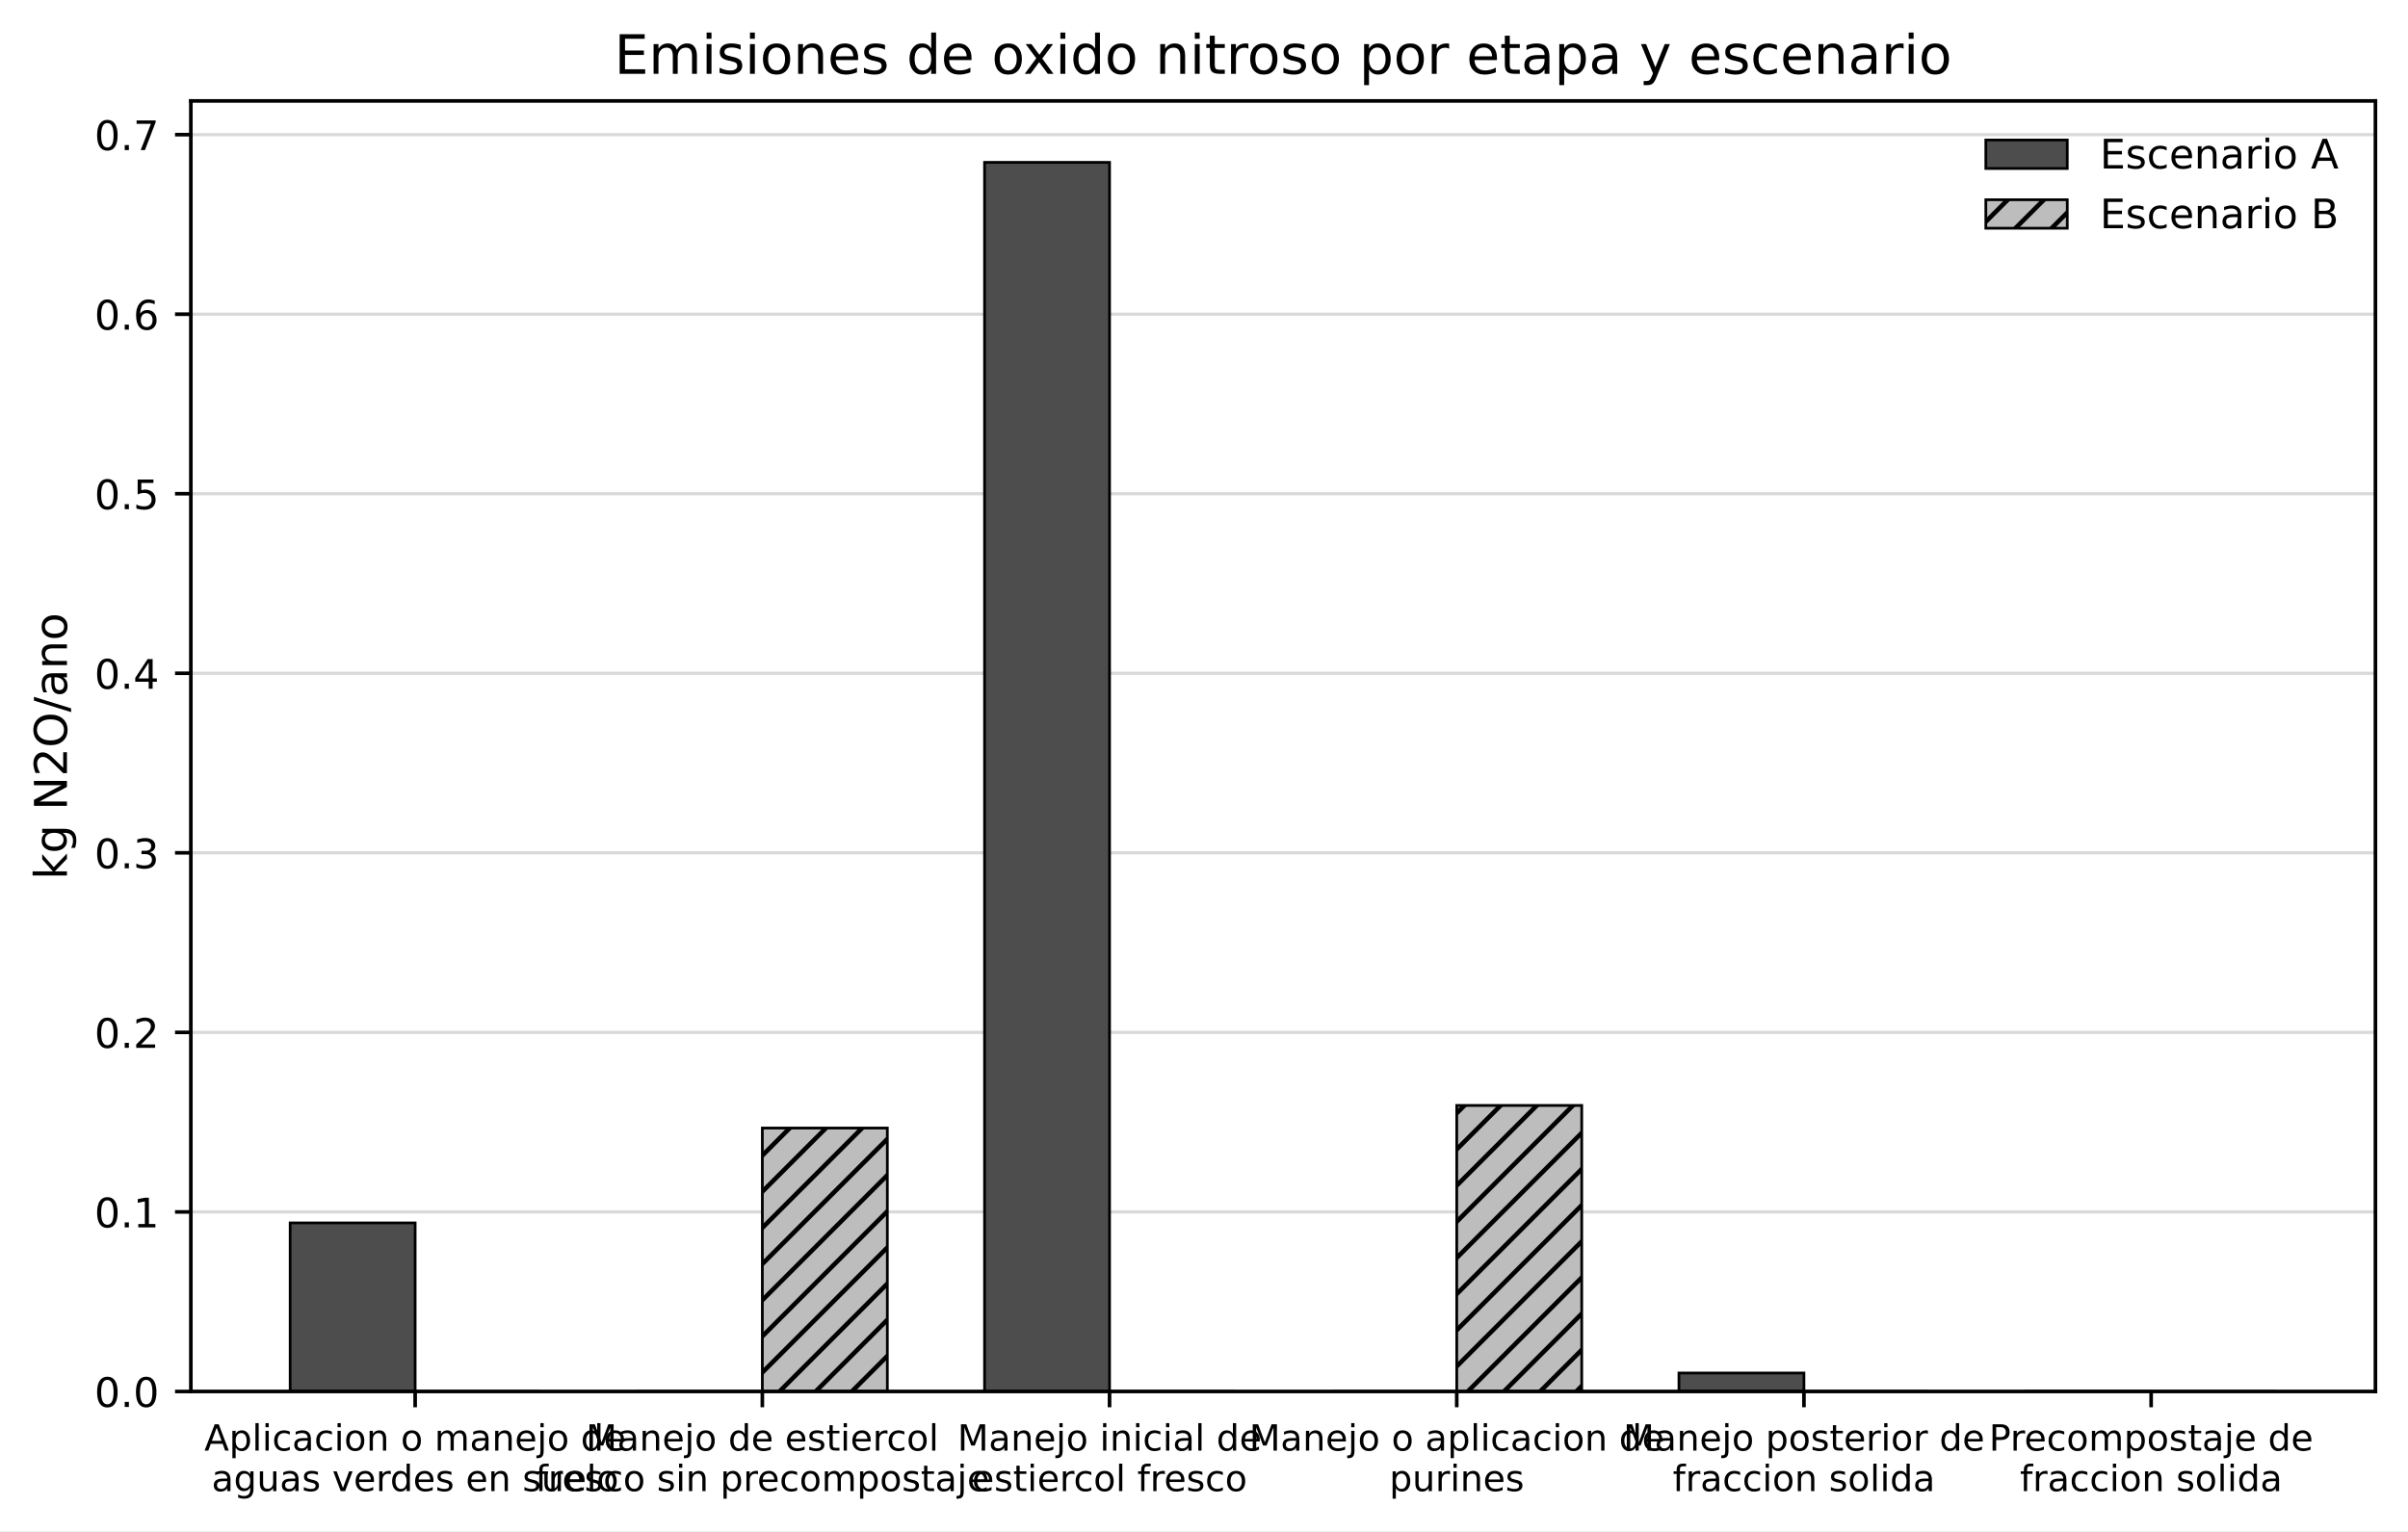
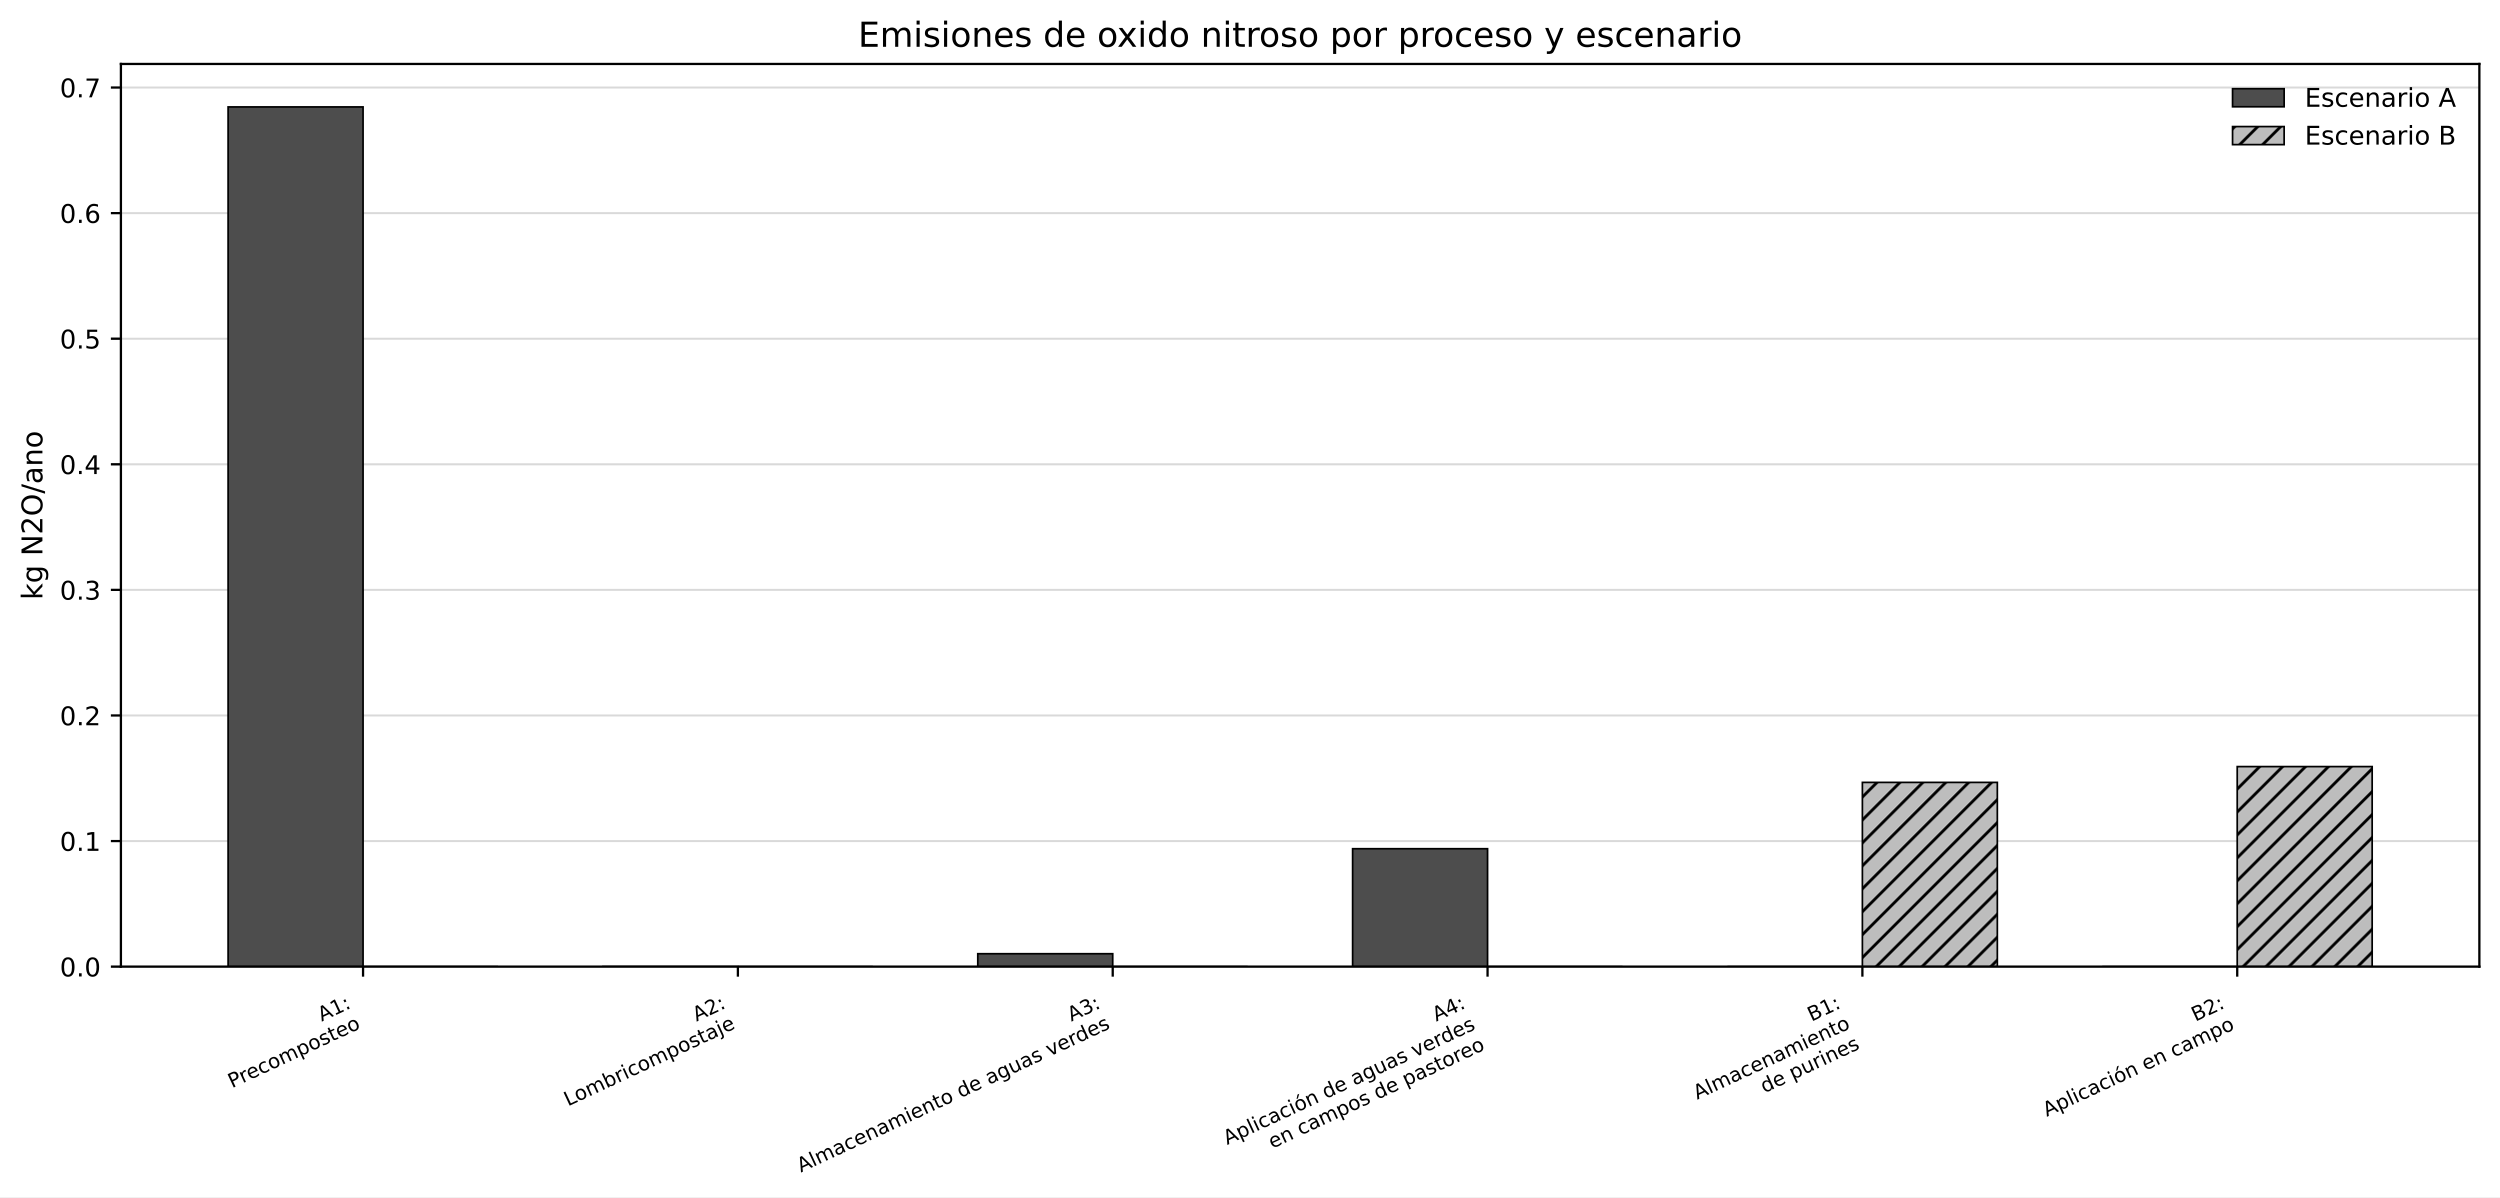
- <svg xmlns="http://www.w3.org/2000/svg" xmlns:xlink="http://www.w3.org/1999/xlink" width="532.311pt" height="338.587pt" viewBox="0 0 532.311 338.587" version="1.1">
+ <svg xmlns="http://www.w3.org/2000/svg" xmlns:xlink="http://www.w3.org/1999/xlink" width="872.358pt" height="417.703pt" viewBox="0 0 872.358 417.703" version="1.1">
  <defs>
    <style type="text/css">*{stroke-linejoin: round; stroke-linecap: butt}</style>
  </defs>
  <g id="figure_1">
    <g id="patch_1">
-       <path d="M 0 338.587  L 532.311 338.587  L 532.311 0  L 0 0  z " style="fill: #ffffff" />
+       <path d="M 0 417.703  L 872.358 417.703  L 872.358 0  L 0 0  z " style="fill: #ffffff" />
    </g>
    <g id="axes_1">
      <g id="patch_2">
-         <path d="M 42.191 307.686  L 525.111 307.686  L 525.111 22.318  L 42.191 22.318  z " style="fill: #ffffff" />
+         <path d="M 42.191 337.302  L 865.158 337.302  L 865.158 22.318  L 42.191 22.318  z " style="fill: #ffffff" />
      </g>
      <g id="matplotlib.axis_1">
        <g id="xtick_1">
          <g id="line2d_1">
            <defs>
-               <path id="ma6f826e7de" d="M 0 0  L 0 3.5  " style="stroke: #000000; stroke-width: 0.8" />
+               <path id="mb164ecc894" d="M 0 0  L 0 3.5  " style="stroke: #000000; stroke-width: 0.8" />
            </defs>
            <g>
-               <use xlink:href="#ma6f826e7de" x="91.772" y="307.686" style="stroke: #000000; stroke-width: 0.8" />
+               <use xlink:href="#mb164ecc894" x="126.685" y="337.302" style="stroke: #000000; stroke-width: 0.8" />
            </g>
          </g>
          <g id="text_1">
-             <text style="font-size: 8px; font-family: 'DejaVu Sans'" transform="translate(45.16611 320.7649)">Aplicacion o manejo de</text>
-             <text style="font-size: 8px; font-family: 'DejaVu Sans'" transform="translate(46.77549 329.7231)">aguas verdes en suelo</text>
+             <text style="font-size: 7px; font-family: 'DejaVu Sans'" transform="translate(112.2436 356.5248) rotate(-25)">A1:</text>
+             <text style="font-size: 7px; font-family: 'DejaVu Sans'" transform="translate(80.94993 379.7661) rotate(-25)">Precomposteo</text>
          </g>
        </g>
        <g id="xtick_2">
          <g id="line2d_2">
            <g>
-               <use xlink:href="#ma6f826e7de" x="168.524" y="307.686" style="stroke: #000000; stroke-width: 0.8" />
+               <use xlink:href="#mb164ecc894" x="257.481" y="337.302" style="stroke: #000000; stroke-width: 0.8" />
            </g>
          </g>
          <g id="text_2">
-             <text style="font-size: 8px; font-family: 'DejaVu Sans'" transform="translate(129.525 320.7649)">Manejo de estiercol</text>
-             <text style="font-size: 8px; font-family: 'DejaVu Sans'" transform="translate(118.3363 329.7231)">fresco sin precompostaje</text>
+             <text style="font-size: 7px; font-family: 'DejaVu Sans'" transform="translate(243.0394 356.5248) rotate(-25)">A2:</text>
+             <text style="font-size: 7px; font-family: 'DejaVu Sans'" transform="translate(198.1771 386.0932) rotate(-25)">Lombricompostaje</text>
          </g>
        </g>
        <g id="xtick_3">
          <g id="line2d_3">
            <g>
-               <use xlink:href="#ma6f826e7de" x="245.275" y="307.686" style="stroke: #000000; stroke-width: 0.8" />
+               <use xlink:href="#mb164ecc894" x="388.277" y="337.302" style="stroke: #000000; stroke-width: 0.8" />
            </g>
          </g>
          <g id="text_3">
-             <text style="font-size: 8px; font-family: 'DejaVu Sans'" transform="translate(211.644 320.7649)">Manejo inicial de</text>
-             <text style="font-size: 8px; font-family: 'DejaVu Sans'" transform="translate(214.8515 329.7231)">estiercol fresco</text>
+             <text style="font-size: 7px; font-family: 'DejaVu Sans'" transform="translate(373.8351 356.5248) rotate(-25)">A3:</text>
+             <text style="font-size: 7px; font-family: 'DejaVu Sans'" transform="translate(279.4558 409.1834) rotate(-25)">Almacenamiento de aguas verdes</text>
          </g>
        </g>
        <g id="xtick_4">
          <g id="line2d_4">
            <g>
-               <use xlink:href="#ma6f826e7de" x="322.027" y="307.686" style="stroke: #000000; stroke-width: 0.8" />
+               <use xlink:href="#mb164ecc894" x="519.072" y="337.302" style="stroke: #000000; stroke-width: 0.8" />
            </g>
          </g>
          <g id="text_4">
-             <text style="font-size: 8px; font-family: 'DejaVu Sans'" transform="translate(276.1504 320.7649)">Manejo o aplicacion de</text>
-             <text style="font-size: 8px; font-family: 'DejaVu Sans'" transform="translate(307.1167 329.7231)">purines</text>
+             <text style="font-size: 7px; font-family: 'DejaVu Sans'" transform="translate(501.1762 356.5248) rotate(-25)">A4:</text>
+             <text style="font-size: 7px; font-family: 'DejaVu Sans'" transform="translate(428.2225 399.5632) rotate(-25)">Aplicación de aguas verdes</text>
+             <text style="font-size: 7px; font-family: 'DejaVu Sans'" transform="translate(443.9429 400.8814) rotate(-25)">en campos de pastoreo</text>
          </g>
        </g>
        <g id="xtick_5">
          <g id="line2d_5">
            <g>
-               <use xlink:href="#ma6f826e7de" x="398.778" y="307.686" style="stroke: #000000; stroke-width: 0.8" />
+               <use xlink:href="#mb164ecc894" x="649.868" y="337.302" style="stroke: #000000; stroke-width: 0.8" />
            </g>
          </g>
          <g id="text_5">
-             <text style="font-size: 8px; font-family: 'DejaVu Sans'" transform="translate(358.83 320.7649)">Manejo posterior de</text>
-             <text style="font-size: 8px; font-family: 'DejaVu Sans'" transform="translate(369.7662 329.7231)">fraccion solida</text>
+             <text style="font-size: 7px; font-family: 'DejaVu Sans'" transform="translate(632.1011 356.5308) rotate(-25)">B1:</text>
+             <text style="font-size: 7px; font-family: 'DejaVu Sans'" transform="translate(592.2349 383.7695) rotate(-25)">Almacenamiento</text>
+             <text style="font-size: 7px; font-family: 'DejaVu Sans'" transform="translate(615.6575 381.4961) rotate(-25)">de purines</text>
          </g>
        </g>
        <g id="xtick_6">
          <g id="line2d_6">
            <g>
-               <use xlink:href="#ma6f826e7de" x="475.53" y="307.686" style="stroke: #000000; stroke-width: 0.8" />
+               <use xlink:href="#mb164ecc894" x="780.664" y="337.302" style="stroke: #000000; stroke-width: 0.8" />
            </g>
          </g>
          <g id="text_6">
-             <text style="font-size: 8px; font-family: 'DejaVu Sans'" transform="translate(439.6945 320.7649)">Precompostaje de</text>
-             <text style="font-size: 8px; font-family: 'DejaVu Sans'" transform="translate(446.5176 329.7231)">fraccion solida</text>
+             <text style="font-size: 7px; font-family: 'DejaVu Sans'" transform="translate(766.0675 356.5308) rotate(-25)">B2:</text>
+             <text style="font-size: 7px; font-family: 'DejaVu Sans'" transform="translate(714.2051 389.7341) rotate(-25)">Aplicación en campo</text>
          </g>
        </g>
      </g>
      <g id="matplotlib.axis_2">
        <g id="ytick_1">
          <g id="line2d_7">
-             <path d="M 42.191 307.686  L 525.111 307.686  " clip-path="url(#p3d62b88ea1)" style="fill: none; stroke: #d9d9d9; stroke-width: 0.7; stroke-linecap: square" />
+             <path d="M 42.191 337.302  L 865.158 337.302  " clip-path="url(#p6dd79eacbb)" style="fill: none; stroke: #d9d9d9; stroke-width: 0.7; stroke-linecap: square" />
          </g>
          <g id="line2d_8">
            <defs>
-               <path id="m9cdbcc6876" d="M 0 0  L -3.5 0  " style="stroke: #000000; stroke-width: 0.8" />
+               <path id="m296bd3da40" d="M 0 0  L -3.5 0  " style="stroke: #000000; stroke-width: 0.8" />
            </defs>
            <g>
-               <use xlink:href="#m9cdbcc6876" x="42.191" y="307.686" style="stroke: #000000; stroke-width: 0.8" />
+               <use xlink:href="#m296bd3da40" x="42.191" y="337.302" style="stroke: #000000; stroke-width: 0.8" />
            </g>
          </g>
          <g id="text_7">
-             <text style="font-size: 9px; font-family: 'DejaVu Sans'; text-anchor: end" x="35.191" y="311.105" transform="rotate(-0 35.19094 311.1054)">0.0</text>
+             <text style="font-size: 9px; font-family: 'DejaVu Sans'; text-anchor: end" x="35.191" y="340.721" transform="rotate(-0 35.19094 340.721)">0.0</text>
          </g>
        </g>
        <g id="ytick_2">
          <g id="line2d_9">
-             <path d="M 42.191 267.984  L 525.111 267.984  " clip-path="url(#p3d62b88ea1)" style="fill: none; stroke: #d9d9d9; stroke-width: 0.7; stroke-linecap: square" />
+             <path d="M 42.191 293.48  L 865.158 293.48  " clip-path="url(#p6dd79eacbb)" style="fill: none; stroke: #d9d9d9; stroke-width: 0.7; stroke-linecap: square" />
          </g>
          <g id="line2d_10">
            <g>
-               <use xlink:href="#m9cdbcc6876" x="42.191" y="267.984" style="stroke: #000000; stroke-width: 0.8" />
+               <use xlink:href="#m296bd3da40" x="42.191" y="293.48" style="stroke: #000000; stroke-width: 0.8" />
            </g>
          </g>
          <g id="text_8">
-             <text style="font-size: 9px; font-family: 'DejaVu Sans'; text-anchor: end" x="35.191" y="271.404" transform="rotate(-0 35.19094 271.4036)">0.1</text>
+             <text style="font-size: 9px; font-family: 'DejaVu Sans'; text-anchor: end" x="35.191" y="296.899" transform="rotate(-0 35.19094 296.8989)">0.1</text>
          </g>
        </g>
        <g id="ytick_3">
          <g id="line2d_11">
-             <path d="M 42.191 228.282  L 525.111 228.282  " clip-path="url(#p3d62b88ea1)" style="fill: none; stroke: #d9d9d9; stroke-width: 0.7; stroke-linecap: square" />
+             <path d="M 42.191 249.657  L 865.158 249.657  " clip-path="url(#p6dd79eacbb)" style="fill: none; stroke: #d9d9d9; stroke-width: 0.7; stroke-linecap: square" />
          </g>
          <g id="line2d_12">
            <g>
-               <use xlink:href="#m9cdbcc6876" x="42.191" y="228.282" style="stroke: #000000; stroke-width: 0.8" />
+               <use xlink:href="#m296bd3da40" x="42.191" y="249.657" style="stroke: #000000; stroke-width: 0.8" />
            </g>
          </g>
          <g id="text_9">
-             <text style="font-size: 9px; font-family: 'DejaVu Sans'; text-anchor: end" x="35.191" y="231.702" transform="rotate(-0 35.19094 231.7017)">0.2</text>
+             <text style="font-size: 9px; font-family: 'DejaVu Sans'; text-anchor: end" x="35.191" y="253.077" transform="rotate(-0 35.19094 253.0768)">0.2</text>
          </g>
        </g>
        <g id="ytick_4">
          <g id="line2d_13">
-             <path d="M 42.191 188.581  L 525.111 188.581  " clip-path="url(#p3d62b88ea1)" style="fill: none; stroke: #d9d9d9; stroke-width: 0.7; stroke-linecap: square" />
+             <path d="M 42.191 205.835  L 865.158 205.835  " clip-path="url(#p6dd79eacbb)" style="fill: none; stroke: #d9d9d9; stroke-width: 0.7; stroke-linecap: square" />
          </g>
          <g id="line2d_14">
            <g>
-               <use xlink:href="#m9cdbcc6876" x="42.191" y="188.581" style="stroke: #000000; stroke-width: 0.8" />
+               <use xlink:href="#m296bd3da40" x="42.191" y="205.835" style="stroke: #000000; stroke-width: 0.8" />
            </g>
          </g>
          <g id="text_10">
-             <text style="font-size: 9px; font-family: 'DejaVu Sans'; text-anchor: end" x="35.191" y="192" transform="rotate(-0 35.19094 191.9999)">0.3</text>
+             <text style="font-size: 9px; font-family: 'DejaVu Sans'; text-anchor: end" x="35.191" y="209.255" transform="rotate(-0 35.19094 209.2546)">0.3</text>
          </g>
        </g>
        <g id="ytick_5">
          <g id="line2d_15">
-             <path d="M 42.191 148.879  L 525.111 148.879  " clip-path="url(#p3d62b88ea1)" style="fill: none; stroke: #d9d9d9; stroke-width: 0.7; stroke-linecap: square" />
+             <path d="M 42.191 162.013  L 865.158 162.013  " clip-path="url(#p6dd79eacbb)" style="fill: none; stroke: #d9d9d9; stroke-width: 0.7; stroke-linecap: square" />
          </g>
          <g id="line2d_16">
            <g>
-               <use xlink:href="#m9cdbcc6876" x="42.191" y="148.879" style="stroke: #000000; stroke-width: 0.8" />
+               <use xlink:href="#m296bd3da40" x="42.191" y="162.013" style="stroke: #000000; stroke-width: 0.8" />
            </g>
          </g>
          <g id="text_11">
-             <text style="font-size: 9px; font-family: 'DejaVu Sans'; text-anchor: end" x="35.191" y="152.298" transform="rotate(-0 35.19094 152.298)">0.4</text>
+             <text style="font-size: 9px; font-family: 'DejaVu Sans'; text-anchor: end" x="35.191" y="165.433" transform="rotate(-0 35.19094 165.4325)">0.4</text>
          </g>
        </g>
        <g id="ytick_6">
          <g id="line2d_17">
-             <path d="M 42.191 109.177  L 525.111 109.177  " clip-path="url(#p3d62b88ea1)" style="fill: none; stroke: #d9d9d9; stroke-width: 0.7; stroke-linecap: square" />
+             <path d="M 42.191 118.191  L 865.158 118.191  " clip-path="url(#p6dd79eacbb)" style="fill: none; stroke: #d9d9d9; stroke-width: 0.7; stroke-linecap: square" />
          </g>
          <g id="line2d_18">
            <g>
-               <use xlink:href="#m9cdbcc6876" x="42.191" y="109.177" style="stroke: #000000; stroke-width: 0.8" />
+               <use xlink:href="#m296bd3da40" x="42.191" y="118.191" style="stroke: #000000; stroke-width: 0.8" />
            </g>
          </g>
          <g id="text_12">
-             <text style="font-size: 9px; font-family: 'DejaVu Sans'; text-anchor: end" x="35.191" y="112.596" transform="rotate(-0 35.19094 112.5962)">0.5</text>
+             <text style="font-size: 9px; font-family: 'DejaVu Sans'; text-anchor: end" x="35.191" y="121.61" transform="rotate(-0 35.19094 121.6104)">0.5</text>
          </g>
        </g>
        <g id="ytick_7">
          <g id="line2d_19">
-             <path d="M 42.191 69.475  L 525.111 69.475  " clip-path="url(#p3d62b88ea1)" style="fill: none; stroke: #d9d9d9; stroke-width: 0.7; stroke-linecap: square" />
+             <path d="M 42.191 74.369  L 865.158 74.369  " clip-path="url(#p6dd79eacbb)" style="fill: none; stroke: #d9d9d9; stroke-width: 0.7; stroke-linecap: square" />
          </g>
          <g id="line2d_20">
            <g>
-               <use xlink:href="#m9cdbcc6876" x="42.191" y="69.475" style="stroke: #000000; stroke-width: 0.8" />
+               <use xlink:href="#m296bd3da40" x="42.191" y="74.369" style="stroke: #000000; stroke-width: 0.8" />
            </g>
          </g>
          <g id="text_13">
-             <text style="font-size: 9px; font-family: 'DejaVu Sans'; text-anchor: end" x="35.191" y="72.894" transform="rotate(-0 35.19094 72.89433)">0.6</text>
+             <text style="font-size: 9px; font-family: 'DejaVu Sans'; text-anchor: end" x="35.191" y="77.788" transform="rotate(-0 35.19094 77.78829)">0.6</text>
          </g>
        </g>
        <g id="ytick_8">
          <g id="line2d_21">
-             <path d="M 42.191 29.773  L 525.111 29.773  " clip-path="url(#p3d62b88ea1)" style="fill: none; stroke: #d9d9d9; stroke-width: 0.7; stroke-linecap: square" />
+             <path d="M 42.191 30.547  L 865.158 30.547  " clip-path="url(#p6dd79eacbb)" style="fill: none; stroke: #d9d9d9; stroke-width: 0.7; stroke-linecap: square" />
          </g>
          <g id="line2d_22">
            <g>
-               <use xlink:href="#m9cdbcc6876" x="42.191" y="29.773" style="stroke: #000000; stroke-width: 0.8" />
+               <use xlink:href="#m296bd3da40" x="42.191" y="30.547" style="stroke: #000000; stroke-width: 0.8" />
            </g>
          </g>
          <g id="text_14">
-             <text style="font-size: 9px; font-family: 'DejaVu Sans'; text-anchor: end" x="35.191" y="33.192" transform="rotate(-0 35.19094 33.19248)">0.7</text>
+             <text style="font-size: 9px; font-family: 'DejaVu Sans'; text-anchor: end" x="35.191" y="33.966" transform="rotate(-0 35.19094 33.96617)">0.7</text>
          </g>
        </g>
        <g id="text_15">
-           <text style="font-size: 10px; font-family: 'DejaVu Sans'; text-anchor: middle" x="14.798" y="165.002" transform="rotate(-90 14.79844 165.0021)">kg N2O/ano</text>
+           <text style="font-size: 10px; font-family: 'DejaVu Sans'; text-anchor: middle" x="14.798" y="179.81" transform="rotate(-90 14.79844 179.8099)">kg N2O/ano</text>
        </g>
      </g>
      <g id="patch_3">
-         <path d="M 64.142 307.686  L 91.772 307.686  L 91.772 270.417  L 64.142 270.417  z " clip-path="url(#p3d62b88ea1)" style="fill: #4d4d4d; stroke: #000000; stroke-width: 0.6; stroke-linejoin: miter" />
+         <path d="M 79.599 337.302  L 126.685 337.302  L 126.685 37.317  L 79.599 37.317  z " clip-path="url(#p6dd79eacbb)" style="fill: #4d4d4d; stroke: #000000; stroke-width: 0.6; stroke-linejoin: miter" />
      </g>
      <g id="patch_4">
-         <path d="M 140.893 307.686  L 168.524 307.686  L 168.524 307.686  L 140.893 307.686  z " clip-path="url(#p3d62b88ea1)" style="fill: #4d4d4d; stroke: #000000; stroke-width: 0.6; stroke-linejoin: miter" />
+         <path d="M 210.394 337.302  L 257.481 337.302  L 257.481 337.296  L 210.394 337.296  z " clip-path="url(#p6dd79eacbb)" style="fill: #4d4d4d; stroke: #000000; stroke-width: 0.6; stroke-linejoin: miter" />
      </g>
      <g id="patch_5">
-         <path d="M 217.645 307.686  L 245.275 307.686  L 245.275 35.907  L 217.645 35.907  z " clip-path="url(#p3d62b88ea1)" style="fill: #4d4d4d; stroke: #000000; stroke-width: 0.6; stroke-linejoin: miter" />
+         <path d="M 341.19 337.302  L 388.277 337.302  L 388.277 332.801  L 341.19 332.801  z " clip-path="url(#p6dd79eacbb)" style="fill: #4d4d4d; stroke: #000000; stroke-width: 0.6; stroke-linejoin: miter" />
      </g>
      <g id="patch_6">
-         <path d="M 294.396 307.686  L 322.027 307.686  L 322.027 307.686  L 294.396 307.686  z " clip-path="url(#p3d62b88ea1)" style="fill: #4d4d4d; stroke: #000000; stroke-width: 0.6; stroke-linejoin: miter" />
+         <path d="M 471.986 337.302  L 519.072 337.302  L 519.072 296.165  L 471.986 296.165  z " clip-path="url(#p6dd79eacbb)" style="fill: #4d4d4d; stroke: #000000; stroke-width: 0.6; stroke-linejoin: miter" />
      </g>
      <g id="patch_7">
-         <path d="M 371.148 307.686  L 398.778 307.686  L 398.778 303.609  L 371.148 303.609  z " clip-path="url(#p3d62b88ea1)" style="fill: #4d4d4d; stroke: #000000; stroke-width: 0.6; stroke-linejoin: miter" />
+         <path d="M 602.782 337.302  L 649.868 337.302  L 649.868 337.302  L 602.782 337.302  z " clip-path="url(#p6dd79eacbb)" style="fill: #4d4d4d; stroke: #000000; stroke-width: 0.6; stroke-linejoin: miter" />
      </g>
      <g id="patch_8">
-         <path d="M 447.899 307.686  L 475.53 307.686  L 475.53 307.681  L 447.899 307.681  z " clip-path="url(#p3d62b88ea1)" style="fill: #4d4d4d; stroke: #000000; stroke-width: 0.6; stroke-linejoin: miter" />
+         <path d="M 733.577 337.302  L 780.664 337.302  L 780.664 337.302  L 733.577 337.302  z " clip-path="url(#p6dd79eacbb)" style="fill: #4d4d4d; stroke: #000000; stroke-width: 0.6; stroke-linejoin: miter" />
      </g>
      <g id="patch_9">
-         <path d="M 91.772 307.686  L 119.403 307.686  L 119.403 307.686  L 91.772 307.686  z " clip-path="url(#p3d62b88ea1)" style="fill: url(#h10c57ee733); stroke: #000000; stroke-width: 0.6; stroke-linejoin: miter" />
+         <path d="M 126.685 337.302  L 173.771 337.302  L 173.771 337.302  L 126.685 337.302  z " clip-path="url(#p6dd79eacbb)" style="fill: url(#h379e5b1414); stroke: #000000; stroke-width: 0.6; stroke-linejoin: miter" />
      </g>
      <g id="patch_10">
-         <path d="M 168.524 307.686  L 196.154 307.686  L 196.154 249.441  L 168.524 249.441  z " clip-path="url(#p3d62b88ea1)" style="fill: url(#h10c57ee733); stroke: #000000; stroke-width: 0.6; stroke-linejoin: miter" />
+         <path d="M 257.481 337.302  L 304.567 337.302  L 304.567 337.302  L 257.481 337.302  z " clip-path="url(#p6dd79eacbb)" style="fill: url(#h379e5b1414); stroke: #000000; stroke-width: 0.6; stroke-linejoin: miter" />
      </g>
      <g id="patch_11">
-         <path d="M 245.275 307.686  L 272.906 307.686  L 272.906 307.686  L 245.275 307.686  z " clip-path="url(#p3d62b88ea1)" style="fill: url(#h10c57ee733); stroke: #000000; stroke-width: 0.6; stroke-linejoin: miter" />
+         <path d="M 388.277 337.302  L 435.363 337.302  L 435.363 337.302  L 388.277 337.302  z " clip-path="url(#p6dd79eacbb)" style="fill: url(#h379e5b1414); stroke: #000000; stroke-width: 0.6; stroke-linejoin: miter" />
      </g>
      <g id="patch_12">
-         <path d="M 322.027 307.686  L 349.657 307.686  L 349.657 244.445  L 322.027 244.445  z " clip-path="url(#p3d62b88ea1)" style="fill: url(#h10c57ee733); stroke: #000000; stroke-width: 0.6; stroke-linejoin: miter" />
+         <path d="M 519.072 337.302  L 566.159 337.302  L 566.159 337.302  L 519.072 337.302  z " clip-path="url(#p6dd79eacbb)" style="fill: url(#h379e5b1414); stroke: #000000; stroke-width: 0.6; stroke-linejoin: miter" />
      </g>
      <g id="patch_13">
-         <path d="M 398.778 307.686  L 426.409 307.686  L 426.409 307.686  L 398.778 307.686  z " clip-path="url(#p3d62b88ea1)" style="fill: url(#h10c57ee733); stroke: #000000; stroke-width: 0.6; stroke-linejoin: miter" />
+         <path d="M 649.868 337.302  L 696.954 337.302  L 696.954 273.012  L 649.868 273.012  z " clip-path="url(#p6dd79eacbb)" style="fill: url(#h379e5b1414); stroke: #000000; stroke-width: 0.6; stroke-linejoin: miter" />
      </g>
      <g id="patch_14">
-         <path d="M 475.53 307.686  L 503.16 307.686  L 503.16 307.686  L 475.53 307.686  z " clip-path="url(#p3d62b88ea1)" style="fill: url(#h10c57ee733); stroke: #000000; stroke-width: 0.6; stroke-linejoin: miter" />
+         <path d="M 780.664 337.302  L 827.75 337.302  L 827.75 267.498  L 780.664 267.498  z " clip-path="url(#p6dd79eacbb)" style="fill: url(#h379e5b1414); stroke: #000000; stroke-width: 0.6; stroke-linejoin: miter" />
      </g>
      <g id="patch_15">
-         <path d="M 42.191 307.686  L 42.191 22.318  " style="fill: none; stroke: #000000; stroke-width: 0.8; stroke-linejoin: miter; stroke-linecap: square" />
+         <path d="M 42.191 337.302  L 42.191 22.318  " style="fill: none; stroke: #000000; stroke-width: 0.8; stroke-linejoin: miter; stroke-linecap: square" />
      </g>
      <g id="patch_16">
-         <path d="M 525.111 307.686  L 525.111 22.318  " style="fill: none; stroke: #000000; stroke-width: 0.8; stroke-linejoin: miter; stroke-linecap: square" />
+         <path d="M 865.158 337.302  L 865.158 22.318  " style="fill: none; stroke: #000000; stroke-width: 0.8; stroke-linejoin: miter; stroke-linecap: square" />
      </g>
      <g id="patch_17">
-         <path d="M 42.191 307.686  L 525.111 307.686  " style="fill: none; stroke: #000000; stroke-width: 0.8; stroke-linejoin: miter; stroke-linecap: square" />
+         <path d="M 42.191 337.302  L 865.158 337.302  " style="fill: none; stroke: #000000; stroke-width: 0.8; stroke-linejoin: miter; stroke-linecap: square" />
      </g>
      <g id="patch_18">
-         <path d="M 42.191 22.318  L 525.111 22.318  " style="fill: none; stroke: #000000; stroke-width: 0.8; stroke-linejoin: miter; stroke-linecap: square" />
+         <path d="M 42.191 22.318  L 865.158 22.318  " style="fill: none; stroke: #000000; stroke-width: 0.8; stroke-linejoin: miter; stroke-linecap: square" />
      </g>
      <g id="text_16">
-         <text style="font-size: 12px; font-family: 'DejaVu Sans'; text-anchor: middle" x="283.651" y="16.318" transform="rotate(-0 283.6509 16.31812)">Emisiones de oxido nitroso por etapa y escenario</text>
+         <text style="font-size: 12px; font-family: 'DejaVu Sans'; text-anchor: middle" x="453.674" y="16.318" transform="rotate(-0 453.6744 16.31812)">Emisiones de oxido nitroso por proceso y escenario</text>
      </g>
      <g id="legend_1">
        <g id="patch_19">
-           <path d="M 438.988 37.257  L 456.988 37.257  L 456.988 30.957  L 438.988 30.957  z " style="fill: #4d4d4d; stroke: #000000; stroke-width: 0.6; stroke-linejoin: miter" />
+           <path d="M 779.035 37.257  L 797.035 37.257  L 797.035 30.957  L 779.035 30.957  z " style="fill: #4d4d4d; stroke: #000000; stroke-width: 0.6; stroke-linejoin: miter" />
        </g>
        <g id="text_17">
-           <text style="font-size: 9px; font-family: 'DejaVu Sans'; text-anchor: start" x="464.188" y="37.257" transform="rotate(-0 464.188 37.25672)">Escenario A</text>
+           <text style="font-size: 9px; font-family: 'DejaVu Sans'; text-anchor: start" x="804.235" y="37.257" transform="rotate(-0 804.2349 37.25672)">Escenario A</text>
        </g>
        <g id="patch_20">
-           <path d="M 438.988 50.467  L 456.988 50.467  L 456.988 44.167  L 438.988 44.167  z " style="fill: url(#h10c57ee733); stroke: #000000; stroke-width: 0.6; stroke-linejoin: miter" />
+           <path d="M 779.035 50.467  L 797.035 50.467  L 797.035 44.167  L 779.035 44.167  z " style="fill: url(#h379e5b1414); stroke: #000000; stroke-width: 0.6; stroke-linejoin: miter" />
        </g>
        <g id="text_18">
-           <text style="font-size: 9px; font-family: 'DejaVu Sans'; text-anchor: start" x="464.188" y="50.467" transform="rotate(-0 464.188 50.46703)">Escenario B</text>
+           <text style="font-size: 9px; font-family: 'DejaVu Sans'; text-anchor: start" x="804.235" y="50.467" transform="rotate(-0 804.2349 50.46703)">Escenario B</text>
        </g>
      </g>
    </g>
  </g>
  <defs>
-     <clipPath id="p3d62b88ea1">
-       <rect x="42.191" y="22.318" width="482.92" height="285.368" />
+     <clipPath id="p6dd79eacbb">
+       <rect x="42.191" y="22.318" width="822.967" height="314.984" />
    </clipPath>
  </defs>
  <defs>
-     <pattern id="h10c57ee733" patternUnits="userSpaceOnUse" x="0" y="0" width="72" height="72">
+     <pattern id="h379e5b1414" patternUnits="userSpaceOnUse" x="0" y="0" width="72" height="72">
      <rect x="0" y="0" width="73" height="73" fill="#bdbdbd" />
      <path d="M -36 36  L 36 -36  M -32 40  L 40 -32  M -28 44  L 44 -28  M -24 48  L 48 -24  M -20 52  L 52 -20  M -16 56  L 56 -16  M -12 60  L 60 -12  M -8 64  L 64 -8  M -4 68  L 68 -4  M 0 72  L 72 0  M 4 76  L 76 4  M 8 80  L 80 8  M 12 84  L 84 12  M 16 88  L 88 16  M 20 92  L 92 20  M 24 96  L 96 24  M 28 100  L 100 28  M 32 104  L 104 32  M 36 108  L 108 36  " style="fill: #000000; stroke: #000000; stroke-width: 1.0; stroke-linecap: butt; stroke-linejoin: miter" />
    </pattern>
  </defs>
</svg>
